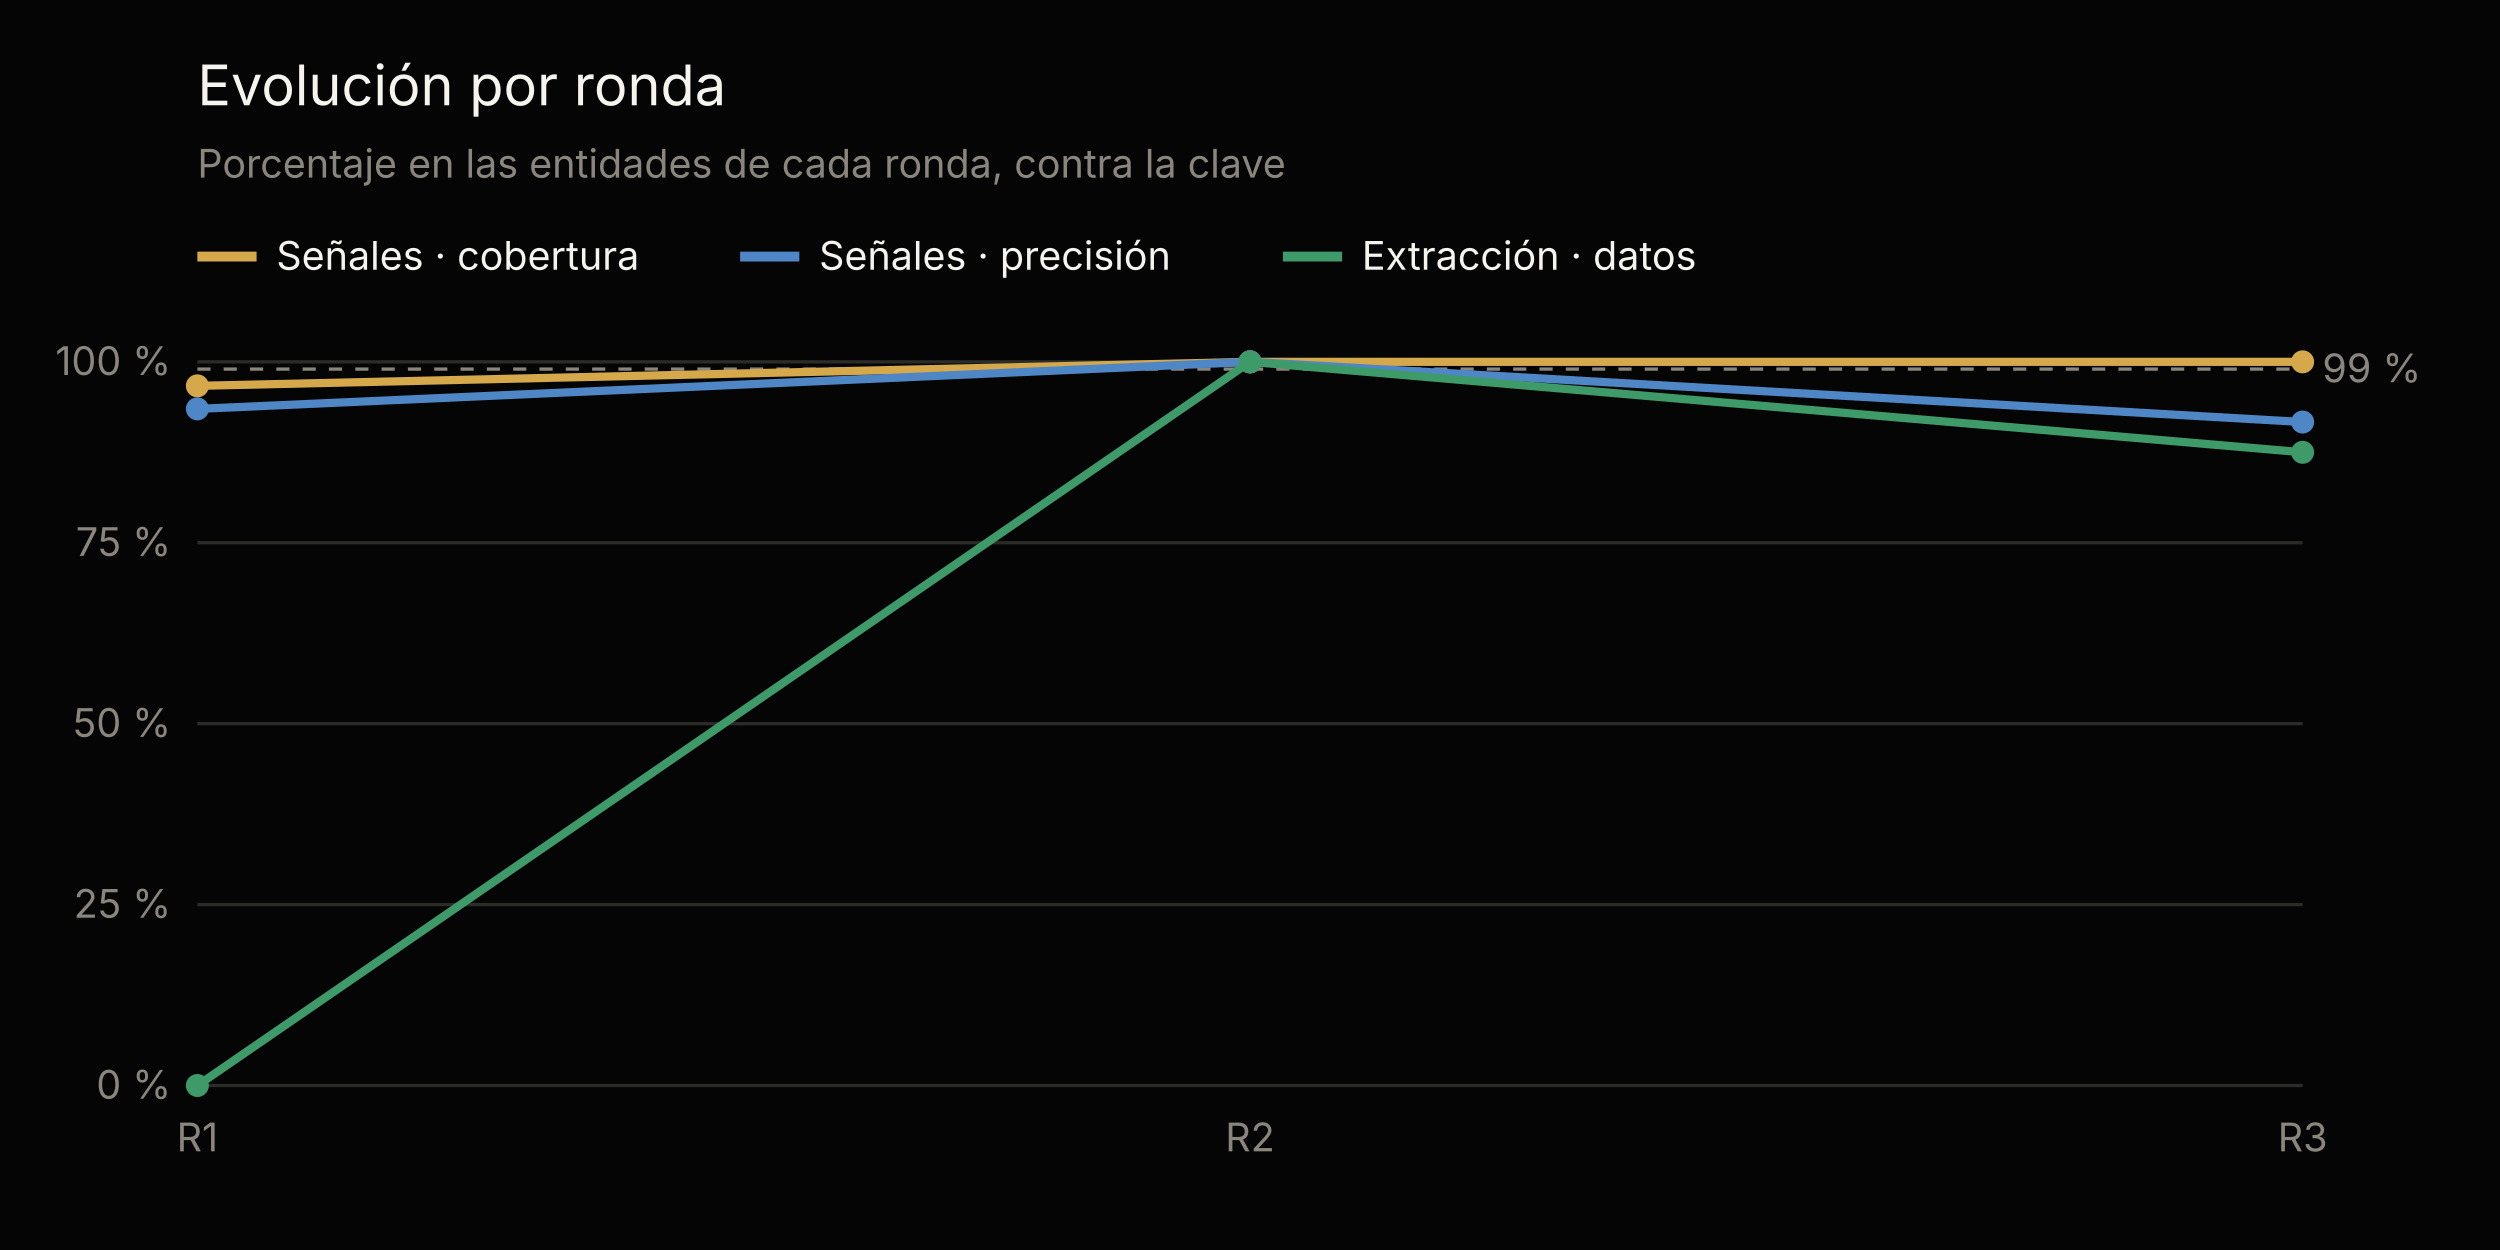
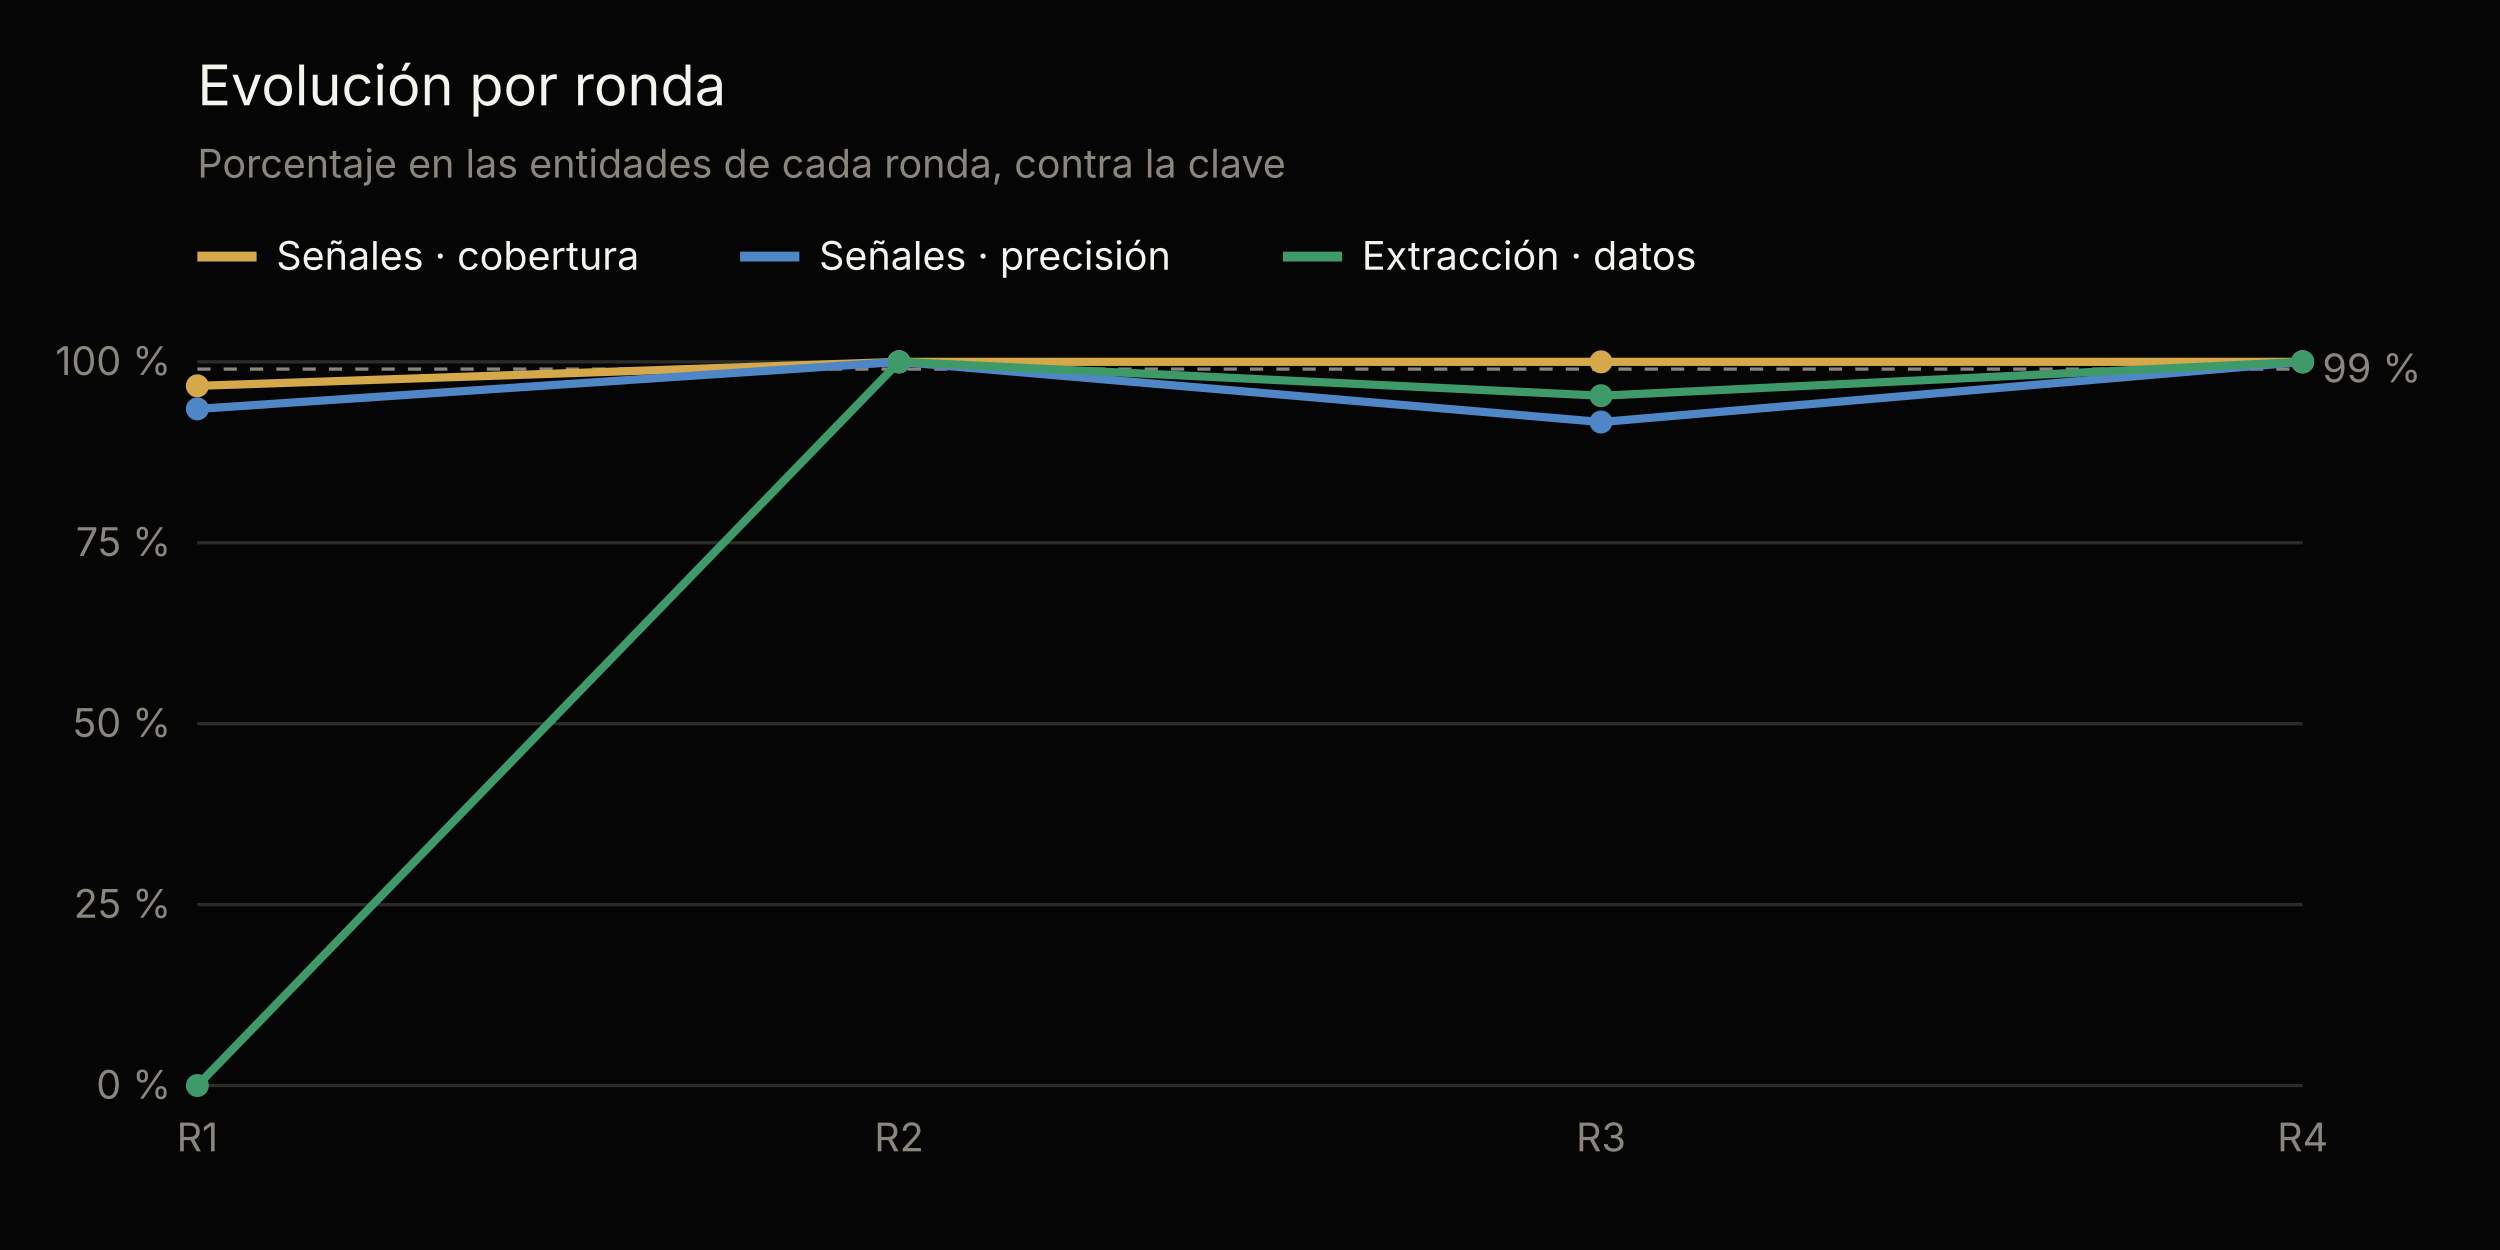
<svg xmlns="http://www.w3.org/2000/svg" viewBox="0 0 760 380" font-family="Inter, Arial, sans-serif" font-size="12">
  <rect width="760" height="380" fill="#050505" />
  <text x="60" y="32" font-size="17" fill="#f5f4ef">Evolución por ronda</text>
  <text x="60" y="54" fill="#8a867e">Porcentaje en las entidades de cada ronda, contra la clave</text>
  <line x1="60" x2="78" y1="78" y2="78" stroke="#d5a84b" stroke-width="3" />
  <text x="84" y="82" fill="#f5f4ef">Señales · cobertura</text>
  <line x1="225" x2="243" y1="78" y2="78" stroke="#4f86c6" stroke-width="3" />
  <text x="249" y="82" fill="#f5f4ef">Señales · precisión</text>
  <line x1="390" x2="408" y1="78" y2="78" stroke="#3f9a6a" stroke-width="3" />
  <text x="414" y="82" fill="#f5f4ef">Extracción · datos</text>
  <line x1="60" x2="700" y1="330.0" y2="330.0" stroke="#2b2b28" />
  <text x="52" y="334.0" text-anchor="end" fill="#8a867e">0 %</text>
  <line x1="60" x2="700" y1="275.0" y2="275.0" stroke="#2b2b28" />
  <text x="52" y="279.0" text-anchor="end" fill="#8a867e">25 %</text>
  <line x1="60" x2="700" y1="220.0" y2="220.0" stroke="#2b2b28" />
  <text x="52" y="224.0" text-anchor="end" fill="#8a867e">50 %</text>
  <line x1="60" x2="700" y1="165.0" y2="165.0" stroke="#2b2b28" />
  <text x="52" y="169.0" text-anchor="end" fill="#8a867e">75 %</text>
  <line x1="60" x2="700" y1="110.0" y2="110.0" stroke="#2b2b28" />
  <text x="52" y="114.0" text-anchor="end" fill="#8a867e">100 %</text>
  <line x1="60" x2="700" y1="112.2" y2="112.2" stroke="#8a867e" stroke-dasharray="4 4" />
  <text x="706" y="116.2" fill="#8a867e">99 %</text>
  <text x="60.0" y="350" text-anchor="middle" fill="#8a867e">R1</text>
-   <text x="380.0" y="350" text-anchor="middle" fill="#8a867e">R2</text>
-   <text x="700.0" y="350" text-anchor="middle" fill="#8a867e">R3</text>
-   <path d="M60.0,117.3 L380.0,110.0 L700.0,110.0" fill="none" stroke="#d5a84b" stroke-width="2.5" />
+   <text x="273.3" y="350" text-anchor="middle" fill="#8a867e">R2</text>
+   <text x="486.7" y="350" text-anchor="middle" fill="#8a867e">R3</text>
+   <text x="700.0" y="350" text-anchor="middle" fill="#8a867e">R4</text>
+   <path d="M60.0,117.3 L273.3,110.0 L486.7,110.0 L700.0,110.0" fill="none" stroke="#d5a84b" stroke-width="2.5" />
  <circle cx="60.0" cy="117.3" r="3.5" fill="#d5a84b" />
-   <circle cx="380.0" cy="110.0" r="3.5" fill="#d5a84b" />
+   <circle cx="273.3" cy="110.0" r="3.5" fill="#d5a84b" />
+   <circle cx="486.7" cy="110.0" r="3.5" fill="#d5a84b" />
  <circle cx="700.0" cy="110.0" r="3.5" fill="#d5a84b" />
-   <path d="M60.0,124.3 L380.0,110.0 L700.0,128.3" fill="none" stroke="#4f86c6" stroke-width="2.5" />
+   <path d="M60.0,124.3 L273.3,110.0 L486.7,128.3 L700.0,110.0" fill="none" stroke="#4f86c6" stroke-width="2.5" />
  <circle cx="60.0" cy="124.3" r="3.5" fill="#4f86c6" />
-   <circle cx="380.0" cy="110.0" r="3.5" fill="#4f86c6" />
-   <circle cx="700.0" cy="128.3" r="3.5" fill="#4f86c6" />
-   <path d="M60.0,330.0 L380.0,110.0 L700.0,137.5" fill="none" stroke="#3f9a6a" stroke-width="2.5" />
+   <circle cx="273.3" cy="110.0" r="3.5" fill="#4f86c6" />
+   <circle cx="486.7" cy="128.3" r="3.5" fill="#4f86c6" />
+   <circle cx="700.0" cy="110.0" r="3.5" fill="#4f86c6" />
+   <path d="M60.0,330.0 L273.3,110.0 L486.7,120.3 L700.0,110.0" fill="none" stroke="#3f9a6a" stroke-width="2.5" />
  <circle cx="60.0" cy="330.0" r="3.5" fill="#3f9a6a" />
-   <circle cx="380.0" cy="110.0" r="3.5" fill="#3f9a6a" />
-   <circle cx="700.0" cy="137.5" r="3.5" fill="#3f9a6a" />
+   <circle cx="273.3" cy="110.0" r="3.5" fill="#3f9a6a" />
+   <circle cx="486.7" cy="120.3" r="3.5" fill="#3f9a6a" />
+   <circle cx="700.0" cy="110.0" r="3.5" fill="#3f9a6a" />
</svg>
